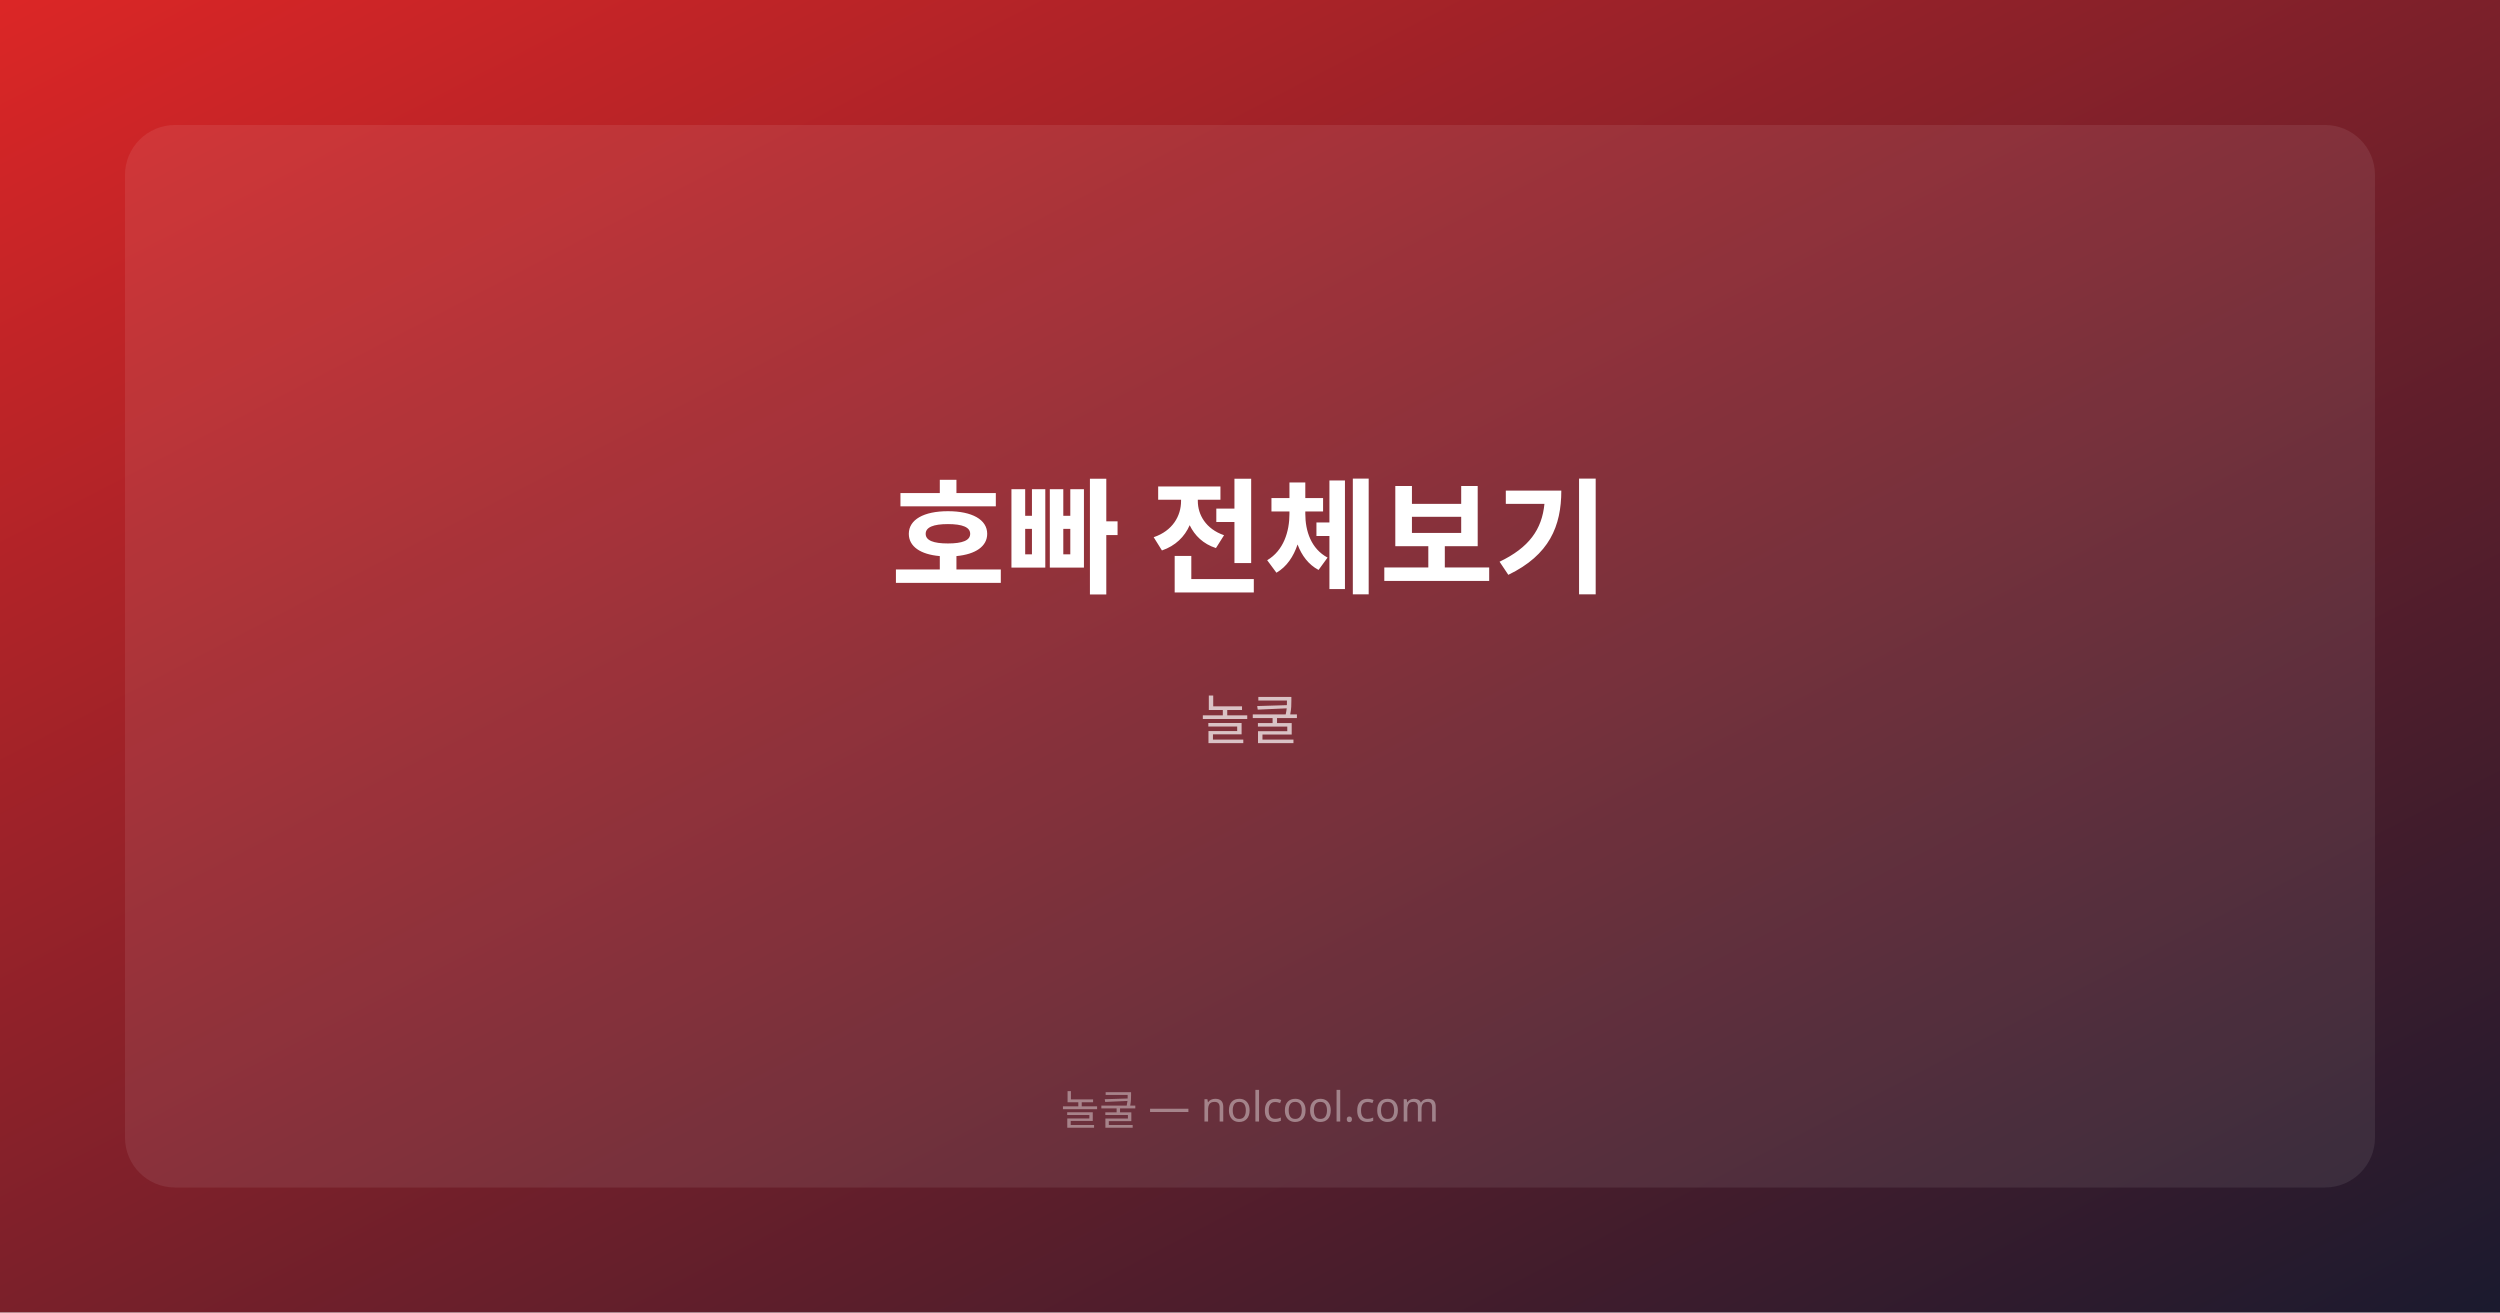
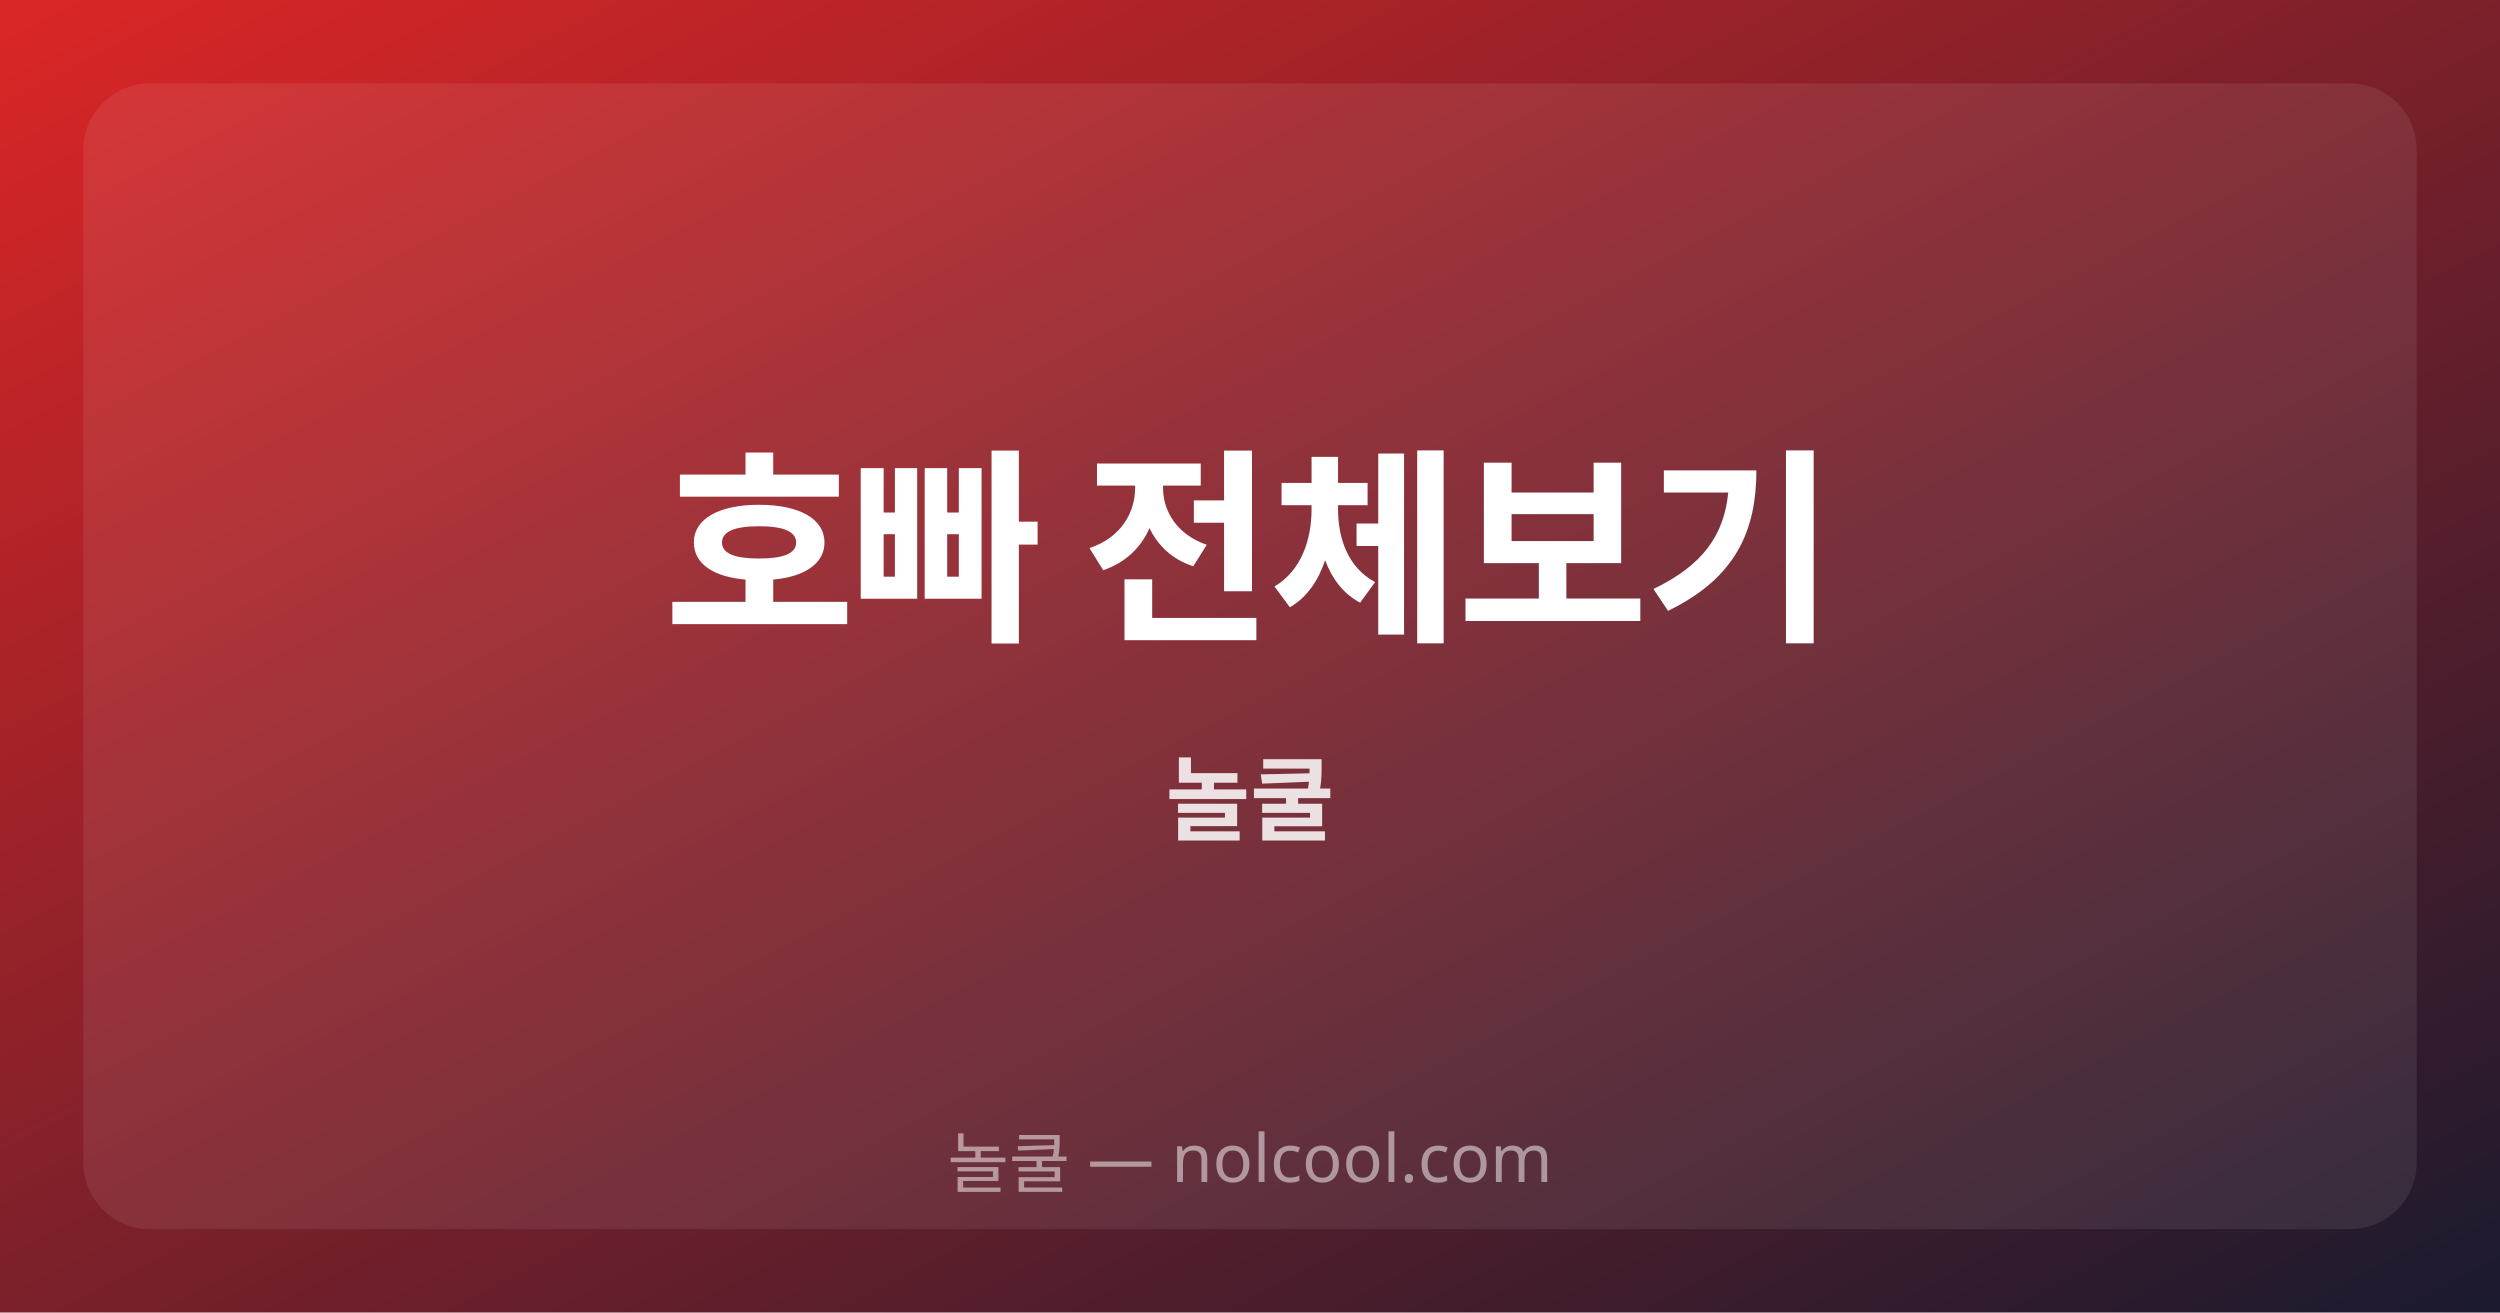
<svg xmlns="http://www.w3.org/2000/svg" width="1200" height="630" viewBox="0 0 1200 630">
  <defs>
    <linearGradient id="bg" x1="0%" y1="0%" x2="100%" y2="100%">
      <stop offset="0%" style="stop-color:#DC2626;stop-opacity:1" />
      <stop offset="100%" style="stop-color:#1a1a2e;stop-opacity:1" />
    </linearGradient>
  </defs>
  <rect width="1200" height="630" fill="url(#bg)" />
-   <rect x="60" y="60" width="1080" height="510" rx="24" fill="rgba(255,255,255,0.08)" />
-   <text x="600" y="280" text-anchor="middle" font-family="sans-serif" font-size="60" font-weight="bold" fill="white">호빠 전체보기</text>
-   <text x="600" y="355" text-anchor="middle" font-family="sans-serif" font-size="26" fill="rgba(255,255,255,0.7)">놀쿨</text>
-   <text x="600" y="540" text-anchor="middle" font-family="sans-serif" font-size="20" fill="rgba(255,255,255,0.4)">놀쿨 — nolcool.com</text>
+   <rect x="40" y="40" width="1120" height="550" rx="32" fill="rgba(255,255,255,0.08)" />
+   <text x="600" y="300" text-anchor="middle" font-family="sans-serif" font-size="100" font-weight="900" fill="white" letter-spacing="-0.02em">호빠 전체보기</text>
+   <text x="600" y="400" text-anchor="middle" font-family="sans-serif" font-size="44" font-weight="600" fill="rgba(255,255,255,0.85)">놀쿨</text>
+   <text x="600" y="570" text-anchor="middle" font-family="sans-serif" font-size="32" font-weight="500" fill="rgba(255,255,255,0.5)">놀쿨 — nolcool.com</text>
</svg>
